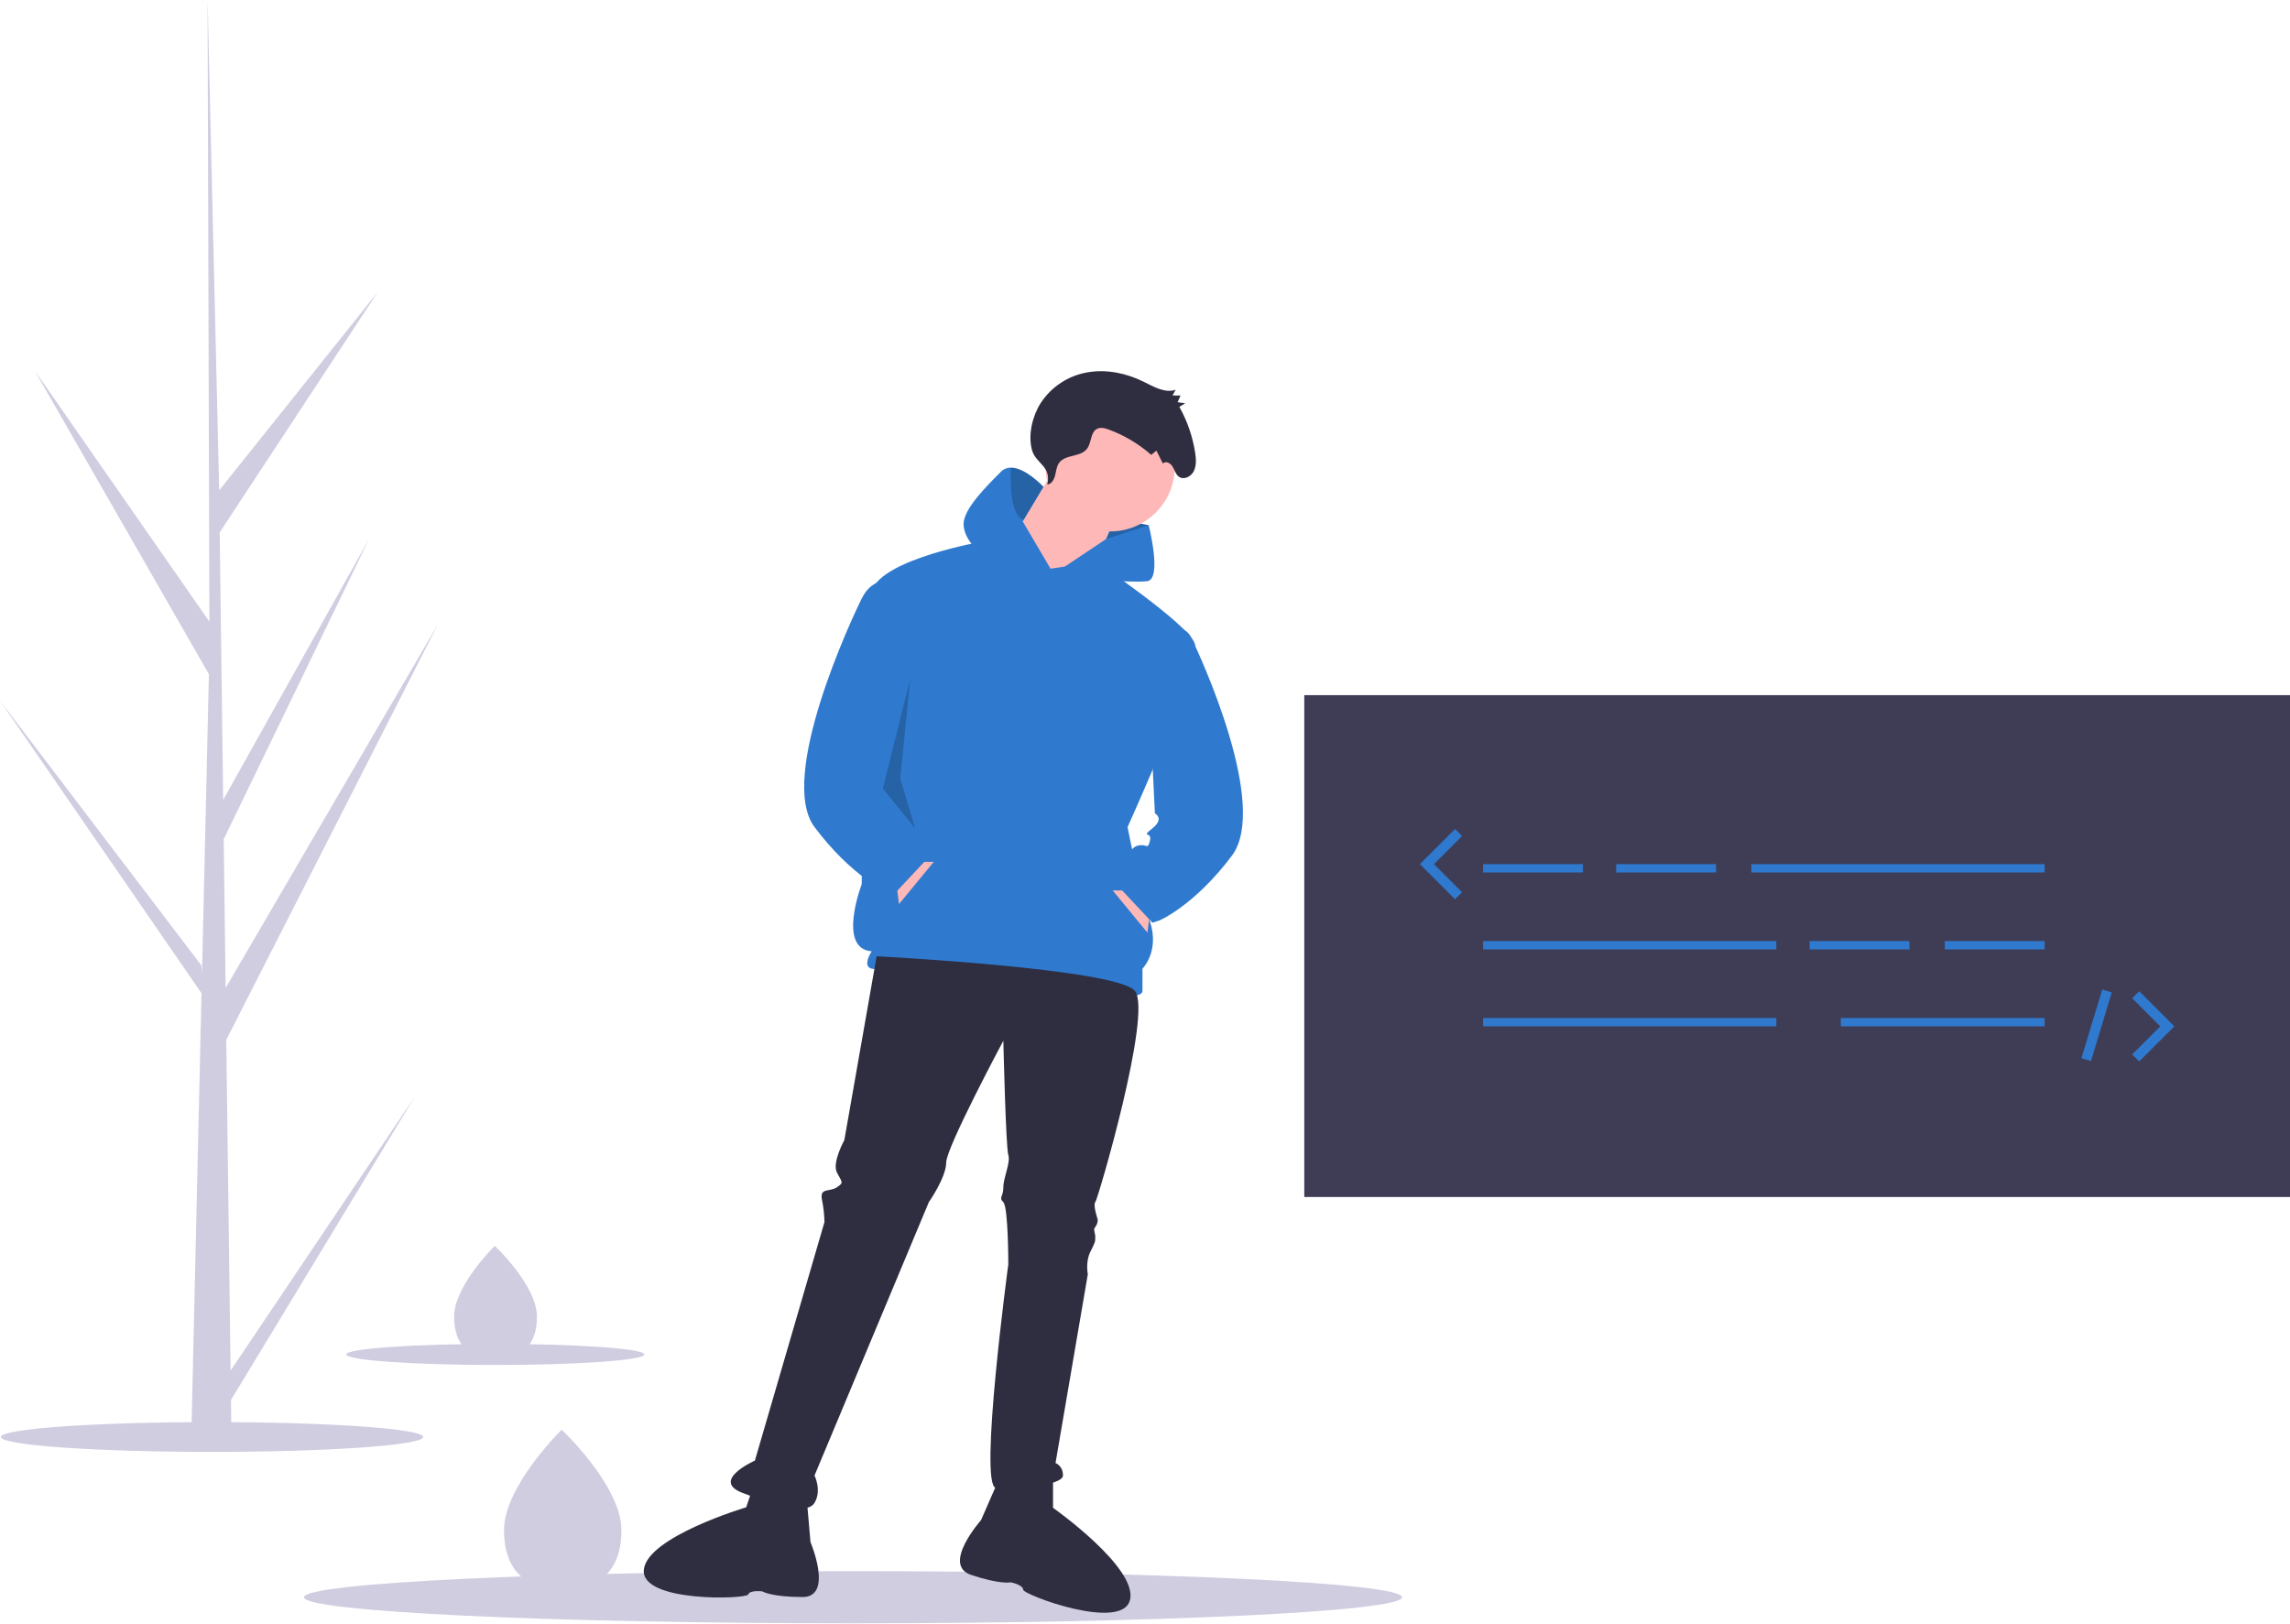
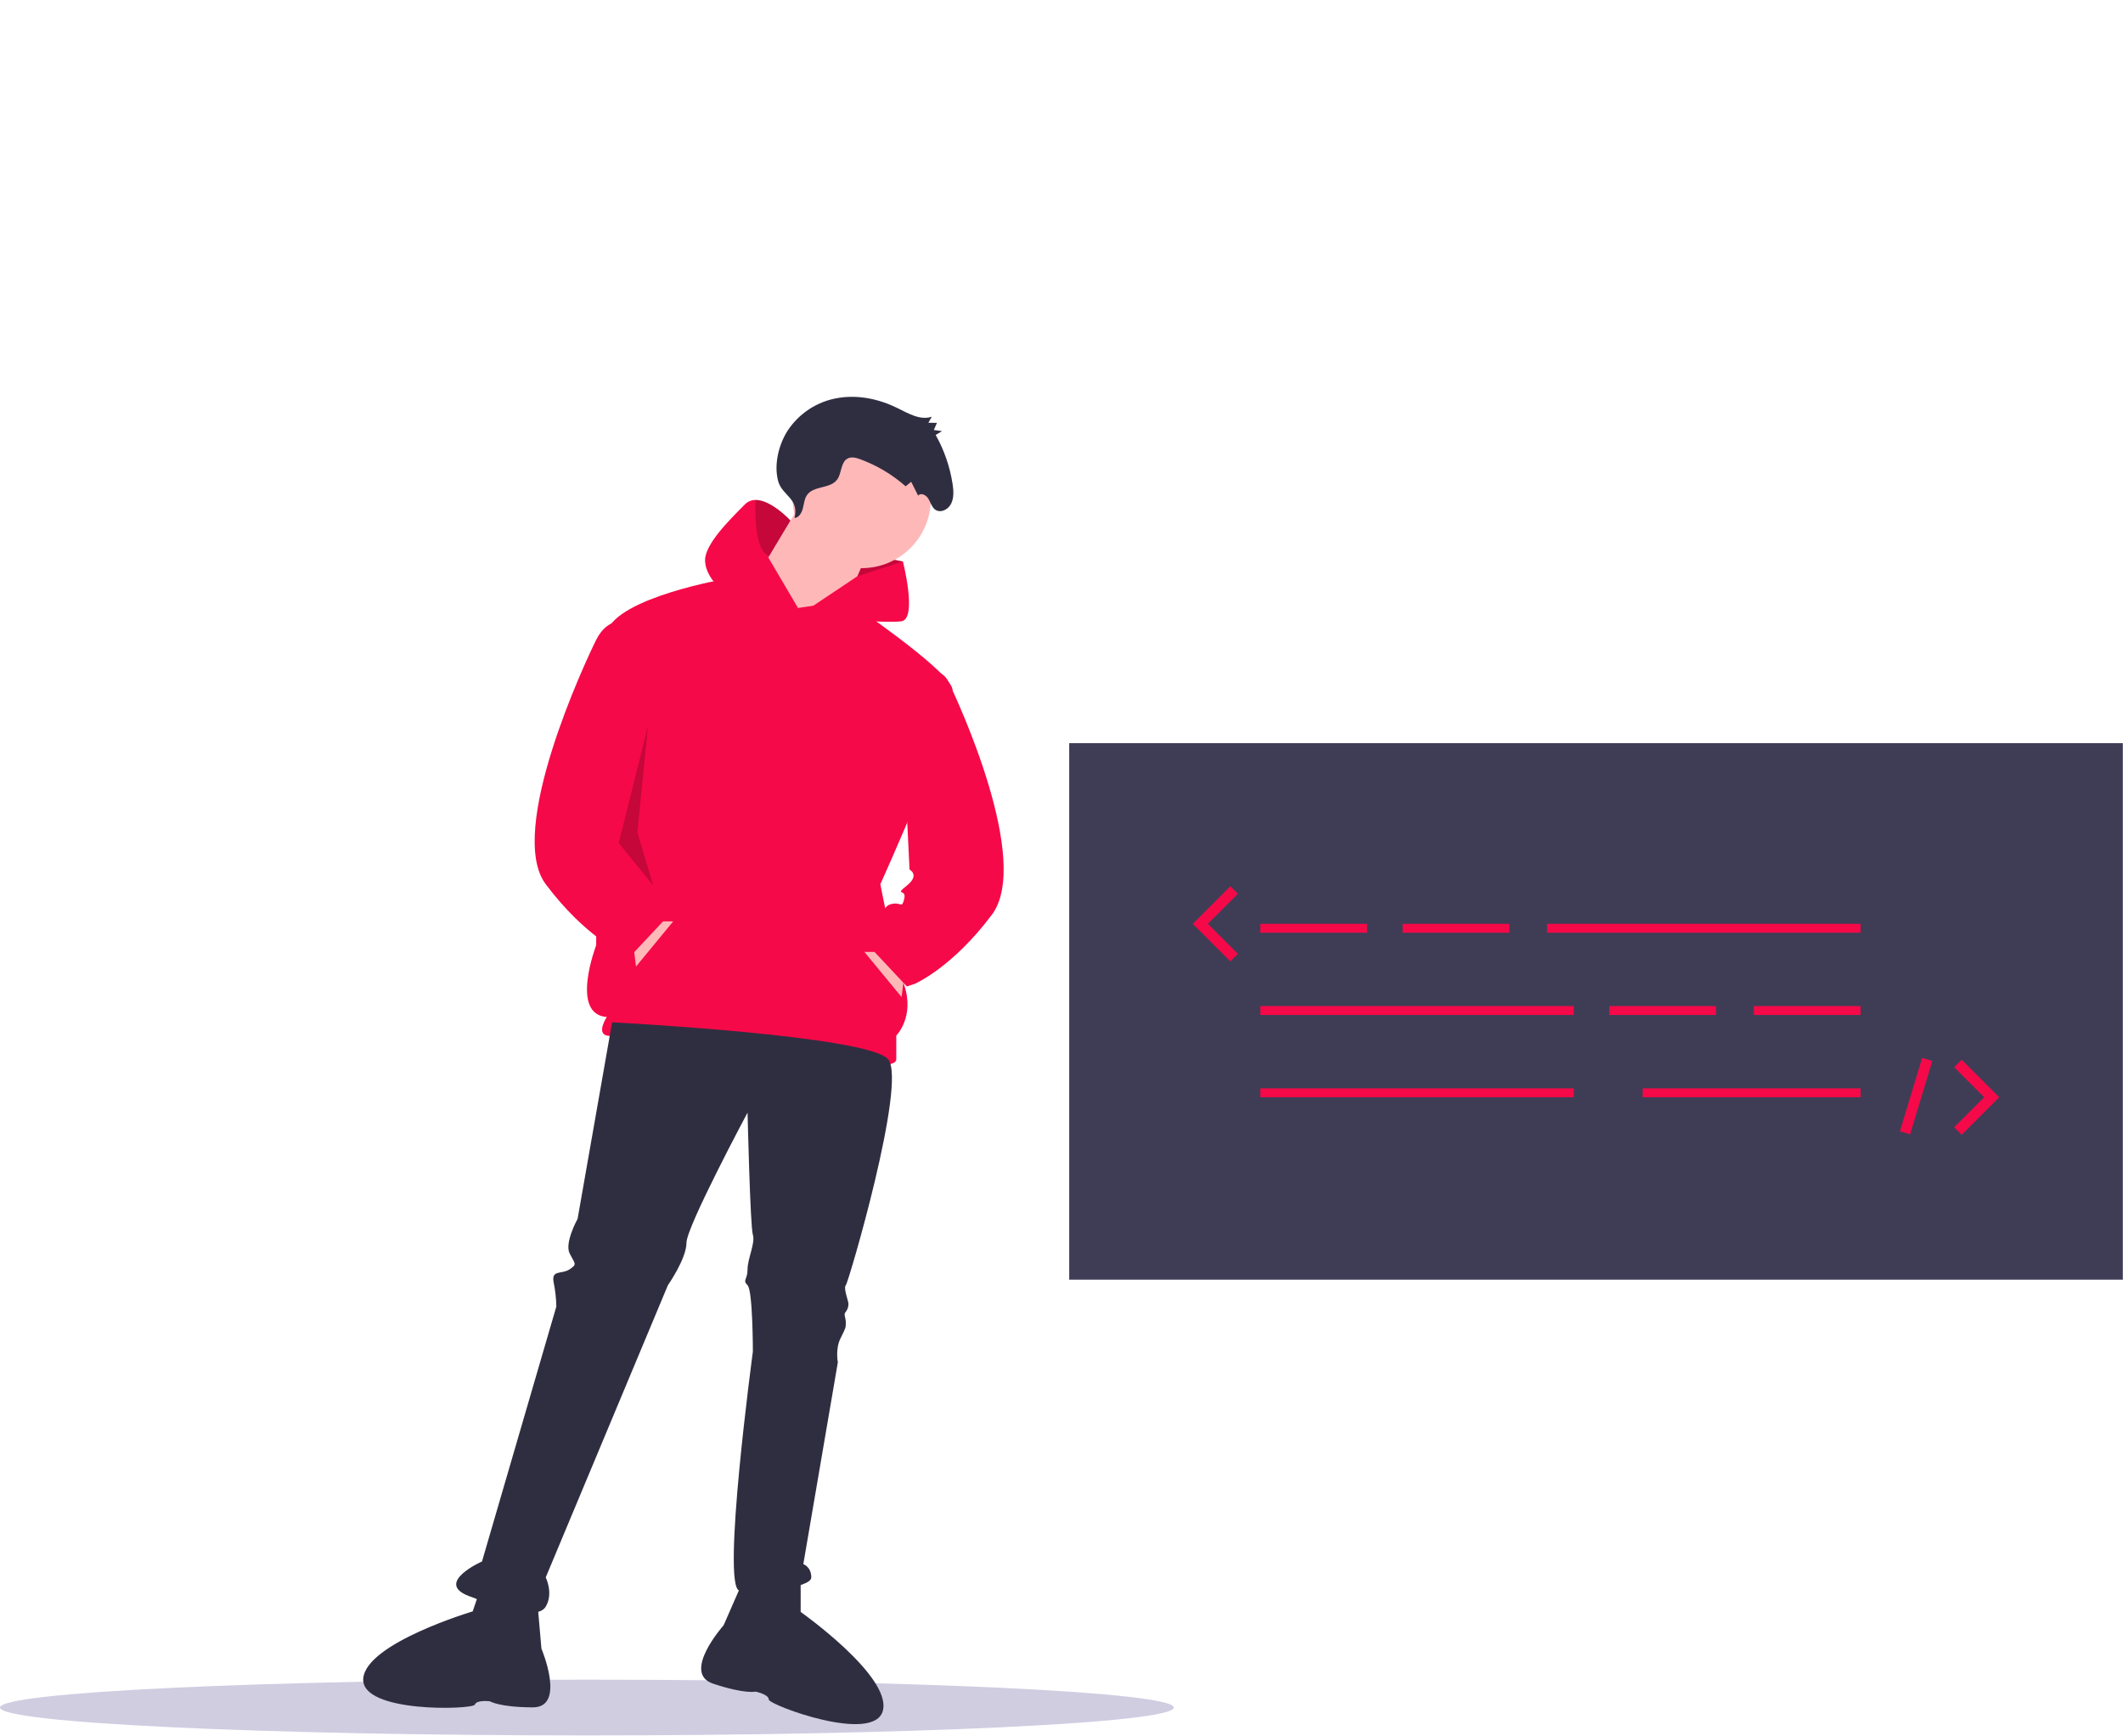
- <svg xmlns="http://www.w3.org/2000/svg" id="e4bbe722-77af-4dff-9d23-13f94132c30a" data-name="Layer 1" width="921.72" height="653.41" viewBox="0 0 921.72 653.41">
-   <ellipse cx="85.344" cy="578.41" rx="85" ry="6" fill="#d0cde1" />
-   <ellipse cx="343.344" cy="642.91" rx="221" ry="10.5" fill="#d0cde1" />
-   <polygon points="458.344 218.41 462.344 211.41 442.344 207.41 440.344 217.41 443.344 225.41 458.344 218.41" fill="#2f7acf" />
-   <polygon points="458.344 218.41 462.344 211.41 442.344 207.41 440.344 217.41 443.344 225.41 458.344 218.41" opacity="0.2" />
-   <circle cx="446.844" cy="187.91" r="26" fill="#ffb8b8" />
-   <polygon points="424.844 187.91 403.844 222.91 434.844 240.91 450.844 203.91 424.844 187.91" fill="#ffb8b8" />
-   <path d="M561.984,352.205l-27-11s-41,7-45,20-4,118-4,118-10,26,4,27c0,0-4,6,0,7s45,0,61,5,48,9,48,4v-9s7-7,3-19-9-38-9-38,30-66,27-74-39.627-32.738-39.627-32.738Z" transform="translate(-139.1401 -123.2952)" fill="#2f7acf" />
-   <polygon points="360.844 355.91 361.844 363.91 375.844 346.91 370.844 346.91 360.844 355.91" fill="#ffb8b8" />
-   <path d="M561.984,352.205l-29-7s-6-5-6-11,9-15,15-21a5.535,5.535,0,0,1,4.02-1.67c5.94-.05,13.14,7.74,13.14,7.74l-7.99,13.33-.36.59Z" transform="translate(-139.1401 -123.2952)" fill="#2f7acf" />
-   <path d="M584.337,340.263l17.147-5.559s5.5,21.5-.5,22.5-39-2-39-2Z" transform="translate(-139.1401 -123.2952)" fill="#2f7acf" />
-   <path d="M491.984,508.205l-13,74s-5,9-3,13,3,4,0,6-7,0-6,5a51.043,51.043,0,0,1,1,9l-28,96s-18,8-5,13,26,9,29,4,0-11,0-11l46-110s7-10,7-16,23-49,23-49,1,43,2,46-2,9-2,13-2,4,0,6,2,25,2,25-12,89-5,90,27-1,27-5-3-5-3-5l13-76s-1-5,1-9,2-4,2-6-1-3,0-4a4.938,4.938,0,0,0,1-3s-2-6-1-7,23-76,16-85S491.984,508.205,491.984,508.205Z" transform="translate(-139.1401 -123.2952)" fill="#2f2e41" />
-   <path d="M540.984,719.205l-7,16s-16,18-4,22,16,3,16,3,5,1,5,3,40,17,43,4-31-37-31-37v-12Z" transform="translate(-139.1401 -123.2952)" fill="#2f2e41" />
-   <path d="M463.849,726.611l1.514,17.398s9.402,22.172-3.247,22.124-16.119-2.276-16.119-2.276-5.057-.652-5.697,1.243S396.964,768.412,398.28,755.136s41.207-25.14,41.207-25.14L443.325,718.626Z" transform="translate(-139.1401 -123.2952)" fill="#2f2e41" />
-   <path d="M560.66,318.322c1.606-.108,2.677-1.858,3.121-3.524s.558-3.49,1.465-4.922c2.486-3.922,8.95-2.338,11.575-6.153,1.614-2.346,1.277-6.167,3.607-7.66,1.472-.943,3.348-.457,4.969.135a54.307,54.307,0,0,1,17.116,10.194l2.088-1.7,2.608,5.214c1.011-1.219,2.961-.274,3.81,1.082s1.26,3.088,2.47,4.076c1.929,1.574,4.941.241,6.11-2.041s.975-5.072.57-7.641a54.737,54.737,0,0,0-6.348-18.322l2.386-1.432-3.085-.441,1.181-2.679-3.232-.038,1.276-2.29c-4.344,1.491-8.834-1.24-12.983-3.275-6.941-3.405-14.748-5.039-22.284-3.774A28.168,28.168,0,0,0,558.027,285.508c-3.286,5.166-5.183,12.667-3.54,18.854C555.98,309.985,562.498,310.861,560.66,318.322Z" transform="translate(-139.1401 -123.2952)" fill="#2f2e41" />
-   <path d="M495.984,357.205s-6-1-10,7-34,72-19,92,29,26,29,26l3,1,15-16-5-7s0-7-4-8-4,2-5-2,4-1-1-5-1-6-1-6Z" transform="translate(-139.1401 -123.2952)" fill="#2f7acf" />
-   <polygon points="462.844 367.41 461.844 375.41 447.844 358.41 452.844 358.41 462.844 367.41" fill="#ffb8b8" />
-   <path d="M600.484,378.705s14-7,18,1,31.5,68,16.5,88-29,26-29,26l-3,1-15-16,5-7s0-7,4-8,4,2,5-2-4-1,1-5,1-6,1-6Z" transform="translate(-139.1401 -123.2952)" fill="#2f7acf" />
-   <polygon points="366.344 273.41 355.344 317.41 368.344 333.41 362.344 313.41 366.344 273.41" opacity="0.2" />
-   <path d="M559.144,319.275l-7.99,13.33c-5.02-1.74-5.44-13.39-5.15-21.07C551.944,311.485,559.144,319.275,559.144,319.275Z" transform="translate(-139.1401 -123.2952)" opacity="0.2" />
-   <path d="M389.248,738.971c.174,17.794-10.344,24.11-23.392,24.237q-.455.004-.905-.001-.907-.011-1.796-.065c-11.784-.719-20.998-7.161-21.16-23.709-.167-17.126,21.51-38.951,23.136-40.565l.003-.001c.062-.062.093-.092.093-.092S389.075,721.178,389.248,738.971Z" transform="translate(-139.1401 -123.2952)" fill="#d0cde1" />
-   <path d="M355.259,653.138c.123,12.561-7.302,17.019-16.512,17.108q-.321.003-.639-.001-.64-.008-1.268-.046c-8.318-.507-14.822-5.055-14.936-16.736-.118-12.089,15.183-27.495,16.331-28.634l.002-.001c.044-.043.066-.065.066-.065S355.136,640.578,355.259,653.138Z" transform="translate(-139.1401 -123.2952)" fill="#d0cde1" />
-   <ellipse cx="199.344" cy="545.184" rx="60" ry="4.235" fill="#d0cde1" />
-   <rect x="524.968" y="279.811" width="396.752" height="202" fill="#3f3d56" />
-   <rect x="596.945" y="347.829" width="40.18" height="3.348" fill="#2f7acf" />
-   <rect x="650.518" y="347.829" width="40.18" height="3.348" fill="#2f7acf" />
-   <rect x="728.366" y="378.801" width="40.18" height="3.348" fill="#2f7acf" />
-   <rect x="782.777" y="378.801" width="40.18" height="3.348" fill="#2f7acf" />
-   <rect x="704.928" y="347.829" width="118.028" height="3.348" fill="#2f7acf" />
-   <rect x="596.945" y="378.801" width="118.028" height="3.348" fill="#2f7acf" />
-   <rect x="596.945" y="409.773" width="118.028" height="3.348" fill="#2f7acf" />
-   <rect x="740.923" y="409.773" width="82.034" height="3.348" fill="#2f7acf" />
-   <polygon points="585.652 361.964 571.516 347.829 585.652 333.693 588.48 336.521 577.172 347.829 588.48 359.136 585.652 361.964" fill="#2f7acf" />
-   <polygon points="861.036 427.257 858.208 424.429 869.516 413.12 858.208 401.813 861.036 398.985 875.172 413.12 861.036 427.257" fill="#2f7acf" />
-   <rect x="968.591" y="533.998" width="28.864" height="4" transform="translate(45.81388 1198.014) rotate(-73.13998)" fill="#2f7acf" />
-   <path d="M231.951,674.977l74.068-110.146-73.916,121.996.155,12.394q-8.111.062-16.064-.27l3.674-159.32-.101-1.229.136-.237.352-15.055L139.14,405.343l81.017,106.499.288,3.182,2.775-120.372L153.16,272.554l70.259,100.951-.733-249.38.002-.83.024.816L227.362,320.657,291.213,240.82,227.571,337.589l1.394,107.67,58.756-105.082L229.181,461.088l.776,59.87,85.447-146.378L230.216,541.844Z" transform="translate(-139.1401 -123.2952)" fill="#d0cde1" />
+ <svg xmlns="http://www.w3.org/2000/svg" width="100%" height="100%" viewBox="0 0 3331 2723" version="1.1" xml:space="preserve" style="fill-rule:evenodd;clip-rule:evenodd;stroke-linejoin:round;stroke-miterlimit:2;">
+   <g>
+     <ellipse cx="920.833" cy="2678.79" rx="920.833" ry="43.75" style="fill:#d0cde1;" />
+     <path d="M1400,910.042l16.667,-29.167l-83.333,-16.667l-8.334,41.667l12.5,33.333l62.5,-29.166Z" style="fill:#f60948;fill-rule:nonzero;" />
+     <path d="M1400,910.042l16.667,-29.167l-83.333,-16.667l-8.334,41.667l12.5,33.333l62.5,-29.166Z" style="fill-opacity:0.2;fill-rule:nonzero;" />
+     <circle cx="1352.08" cy="782.957" r="108.333" style="fill:#ffb8b8;" />
+     <path d="M1260.42,782.958l-87.5,145.834l129.167,75l66.666,-154.167l-108.333,-66.667Z" style="fill:#ffb8b8;fill-rule:nonzero;" />
+     <path d="M1252.08,953.79l-112.5,-45.833c0,0 -170.833,29.166 -187.5,83.333c-16.666,54.167 -16.666,491.667 -16.666,491.667c0,0 -41.667,108.333 16.666,112.5c0,0 -16.666,25 0,29.166c16.667,4.167 187.5,0 254.167,20.834c66.667,20.833 200,37.5 200,16.666l0,-37.5c0,0 29.167,-29.166 12.5,-79.166c-16.667,-50 -37.5,-158.334 -37.5,-158.334c0,0 125,-275 112.5,-308.333c-12.5,-33.333 -165.112,-136.406 -165.112,-136.406l-76.555,11.406Z" style="fill:#f60948;fill-rule:nonzero;" />
+     <path d="M993.75,1482.96l4.167,33.334l58.333,-70.834l-20.833,0l-41.667,37.5Z" style="fill:#ffb8b8;fill-rule:nonzero;" />
+     <path d="M1252.08,953.79l-120.833,-29.167c0,0 -25,-20.833 -25,-45.833c0,-25 37.5,-62.5 62.5,-87.5c4.397,-4.508 10.453,-7.024 16.75,-6.959c24.75,-0.208 54.75,32.251 54.75,32.251l-33.292,55.541l-1.5,2.458l46.625,79.209Z" style="fill:#f60948;fill-rule:nonzero;" />
+     <path d="M1345.22,904.034l71.446,-23.161c0,0 22.916,89.583 -2.084,93.75c-25,4.167 -162.5,-8.333 -162.5,-8.333l93.138,-62.256Z" style="fill:#f60948;fill-rule:nonzero;" />
+     <path d="M960.417,1603.79l-54.167,308.333c0,0 -20.833,37.5 -12.5,54.167c8.333,16.667 12.5,16.667 0,25c-12.5,8.333 -29.167,0 -25,20.833c2.497,12.352 3.892,24.901 4.167,37.5l-116.667,400c0,0 -75,33.334 -20.833,54.167c54.166,20.833 108.333,37.5 120.833,16.667c12.5,-20.834 0,-45.834 0,-45.834l191.667,-458.333c0,0 29.166,-41.667 29.166,-66.667c0,-25 95.834,-204.166 95.834,-204.166c0,0 4.166,179.166 8.333,191.666c4.167,12.5 -8.333,37.5 -8.333,54.167c0,16.667 -8.334,16.667 0,25c8.333,8.333 8.333,104.167 8.333,104.167c0,0 -50,370.833 -20.833,375c29.166,4.166 112.5,-4.167 112.5,-20.834c0,-16.666 -12.5,-20.833 -12.5,-20.833l54.166,-316.667c0,0 -4.166,-20.833 4.167,-37.5c8.333,-16.666 8.333,-16.666 8.333,-25c0,-8.333 -4.166,-12.5 0,-16.666c2.722,-3.597 4.186,-7.991 4.167,-12.5c-0.019,-4.51 -8.333,-25 -4.167,-29.167c4.167,-4.167 95.834,-316.667 66.667,-354.167c-29.167,-37.5 -433.333,-58.333 -433.333,-58.333Z" style="fill:#2f2e41;fill-rule:nonzero;" />
+     <path d="M1164.58,2482.96l-29.166,66.666c0,0 -66.667,75 -16.667,91.667c50,16.667 66.667,12.5 66.667,12.5c0,0 20.833,4.167 20.833,12.5c0,8.333 166.667,70.833 179.167,16.667c12.5,-54.167 -129.167,-154.167 -129.167,-154.167l0,-50l-91.667,4.167Z" style="fill:#2f2e41;fill-rule:nonzero;" />
+     <path d="M843.189,2513.82l6.309,72.494c0,0 39.174,92.384 -13.531,92.182c-52.704,-0.203 -67.162,-9.482 -67.162,-9.482c0,0 -21.072,-2.716 -23.737,5.179c-2.666,7.896 -180.568,13.8 -175.085,-41.519c5.484,-55.32 171.695,-104.75 171.695,-104.75l15.993,-47.373l85.518,33.269Z" style="fill:#2f2e41;fill-rule:nonzero;" />
+     <path d="M1246.57,812.613c6.692,-0.449 11.154,-7.743 13.006,-14.683c1.851,-6.94 2.323,-14.543 6.103,-20.506c10.358,-16.341 37.292,-9.741 48.229,-25.638c6.727,-9.777 5.319,-25.697 15.03,-31.917c6.132,-3.929 13.949,-1.905 20.706,0.563c26.187,9.639 50.367,24.04 71.316,42.474l8.701,-7.084l10.867,21.726c4.214,-5.081 12.34,-1.141 15.875,4.507c3.536,5.649 5.252,12.868 10.294,16.982c8.035,6.557 20.589,1.003 25.456,-8.506c4.868,-9.508 4.064,-21.133 2.377,-31.838c-4.204,-26.818 -13.162,-52.671 -26.452,-76.341l9.943,-5.966l-12.855,-1.836l4.92,-11.161l-13.466,-0.157l5.317,-9.541c-18.101,6.211 -36.807,-5.166 -54.096,-13.648c-28.92,-14.188 -61.452,-20.997 -92.851,-15.726c-32.515,5.279 -61.349,24.009 -79.39,51.57c-13.691,21.525 -21.596,52.781 -14.752,78.558c6.221,23.431 33.381,27.078 25.722,58.168Z" style="fill:#2f2e41;fill-rule:nonzero;" />
+     <path d="M977.083,974.623c0,0 -25,-4.166 -41.666,29.167c-16.667,33.333 -141.667,300 -79.167,383.333c62.5,83.334 120.833,108.334 120.833,108.334l12.5,4.166l62.5,-66.666l-20.833,-29.167c0,0 0,-29.167 -16.667,-33.333c-16.666,-4.167 -16.666,8.333 -20.833,-8.334c-4.167,-16.666 16.667,-4.166 -4.167,-20.833c-20.833,-16.667 -4.166,-25 -4.166,-25l-8.334,-341.667Z" style="fill:#f60948;fill-rule:nonzero;" />
+     <path d="M1418.75,1530.88l-4.166,33.333l-58.334,-70.833l20.834,0l41.666,37.5Z" style="fill:#ffb8b8;fill-rule:nonzero;" />
+     <path d="M1412.5,1064.21c0,0 58.333,-29.167 75,4.166c16.667,33.334 131.25,283.334 68.75,366.667c-62.5,83.333 -120.833,108.333 -120.833,108.333l-12.5,4.167l-62.5,-66.667l20.833,-29.166c0,0 0,-29.167 16.667,-33.334c16.666,-4.166 16.666,8.334 20.833,-8.333c4.167,-16.667 -16.667,-4.167 4.167,-20.833c20.833,-16.667 4.166,-25 4.166,-25l-14.583,-300Z" style="fill:#f60948;fill-rule:nonzero;" />
+     <path d="M1016.67,1139.21l-45.833,183.334l54.166,66.666l-25,-83.333l16.667,-166.667Z" style="fill-opacity:0.2;fill-rule:nonzero;" />
+     <path d="M1240.25,816.582l-33.292,55.541c-20.916,-7.25 -22.666,-55.791 -21.458,-87.792c24.75,-0.208 54.75,32.251 54.75,32.251Z" style="fill-opacity:0.2;fill-rule:nonzero;" />
+     <rect x="1677.6" y="1165.88" width="1653.13" height="841.667" style="fill:#3f3d56;" />
+     <rect x="1977.51" y="1449.29" width="167.416" height="13.951" style="fill:#f60948;" />
+     <rect x="2200.73" y="1449.29" width="167.416" height="13.951" style="fill:#f60948;" />
+     <rect x="2525.09" y="1578.34" width="167.416" height="13.951" style="fill:#f60948;" />
+     <rect x="2751.8" y="1578.34" width="167.416" height="13.951" style="fill:#f60948;" />
+     <rect x="2427.43" y="1449.29" width="491.784" height="13.951" style="fill:#f60948;" />
+     <rect x="1977.51" y="1578.34" width="491.784" height="13.951" style="fill:#f60948;" />
+     <rect x="1977.51" y="1707.39" width="491.784" height="13.951" style="fill:#f60948;" />
+     <rect x="2577.41" y="1707.39" width="341.807" height="13.951" style="fill:#f60948;" />
+     <path d="M1930.45,1508.18l-58.9,-58.895l58.9,-58.9l11.784,11.783l-47.117,47.117l47.117,47.112l-11.784,11.783Z" style="fill:#f60948;fill-rule:nonzero;" />
+     <path d="M3077.88,1780.24l-11.784,-11.784l47.117,-47.121l-47.117,-47.112l11.784,-11.783l58.9,58.895l-58.9,58.905Z" style="fill:#f60948;fill-rule:nonzero;" />
+     <path d="M3015.88,1659.63l-34.881,115.096l15.95,4.834l34.881,-115.096l-15.95,-4.834Z" style="fill:#f60948;" />
+     <rect x="1917.4" y="0" width="1181.71" height="2722.54" style="fill:none;" />
+   </g>
</svg>
